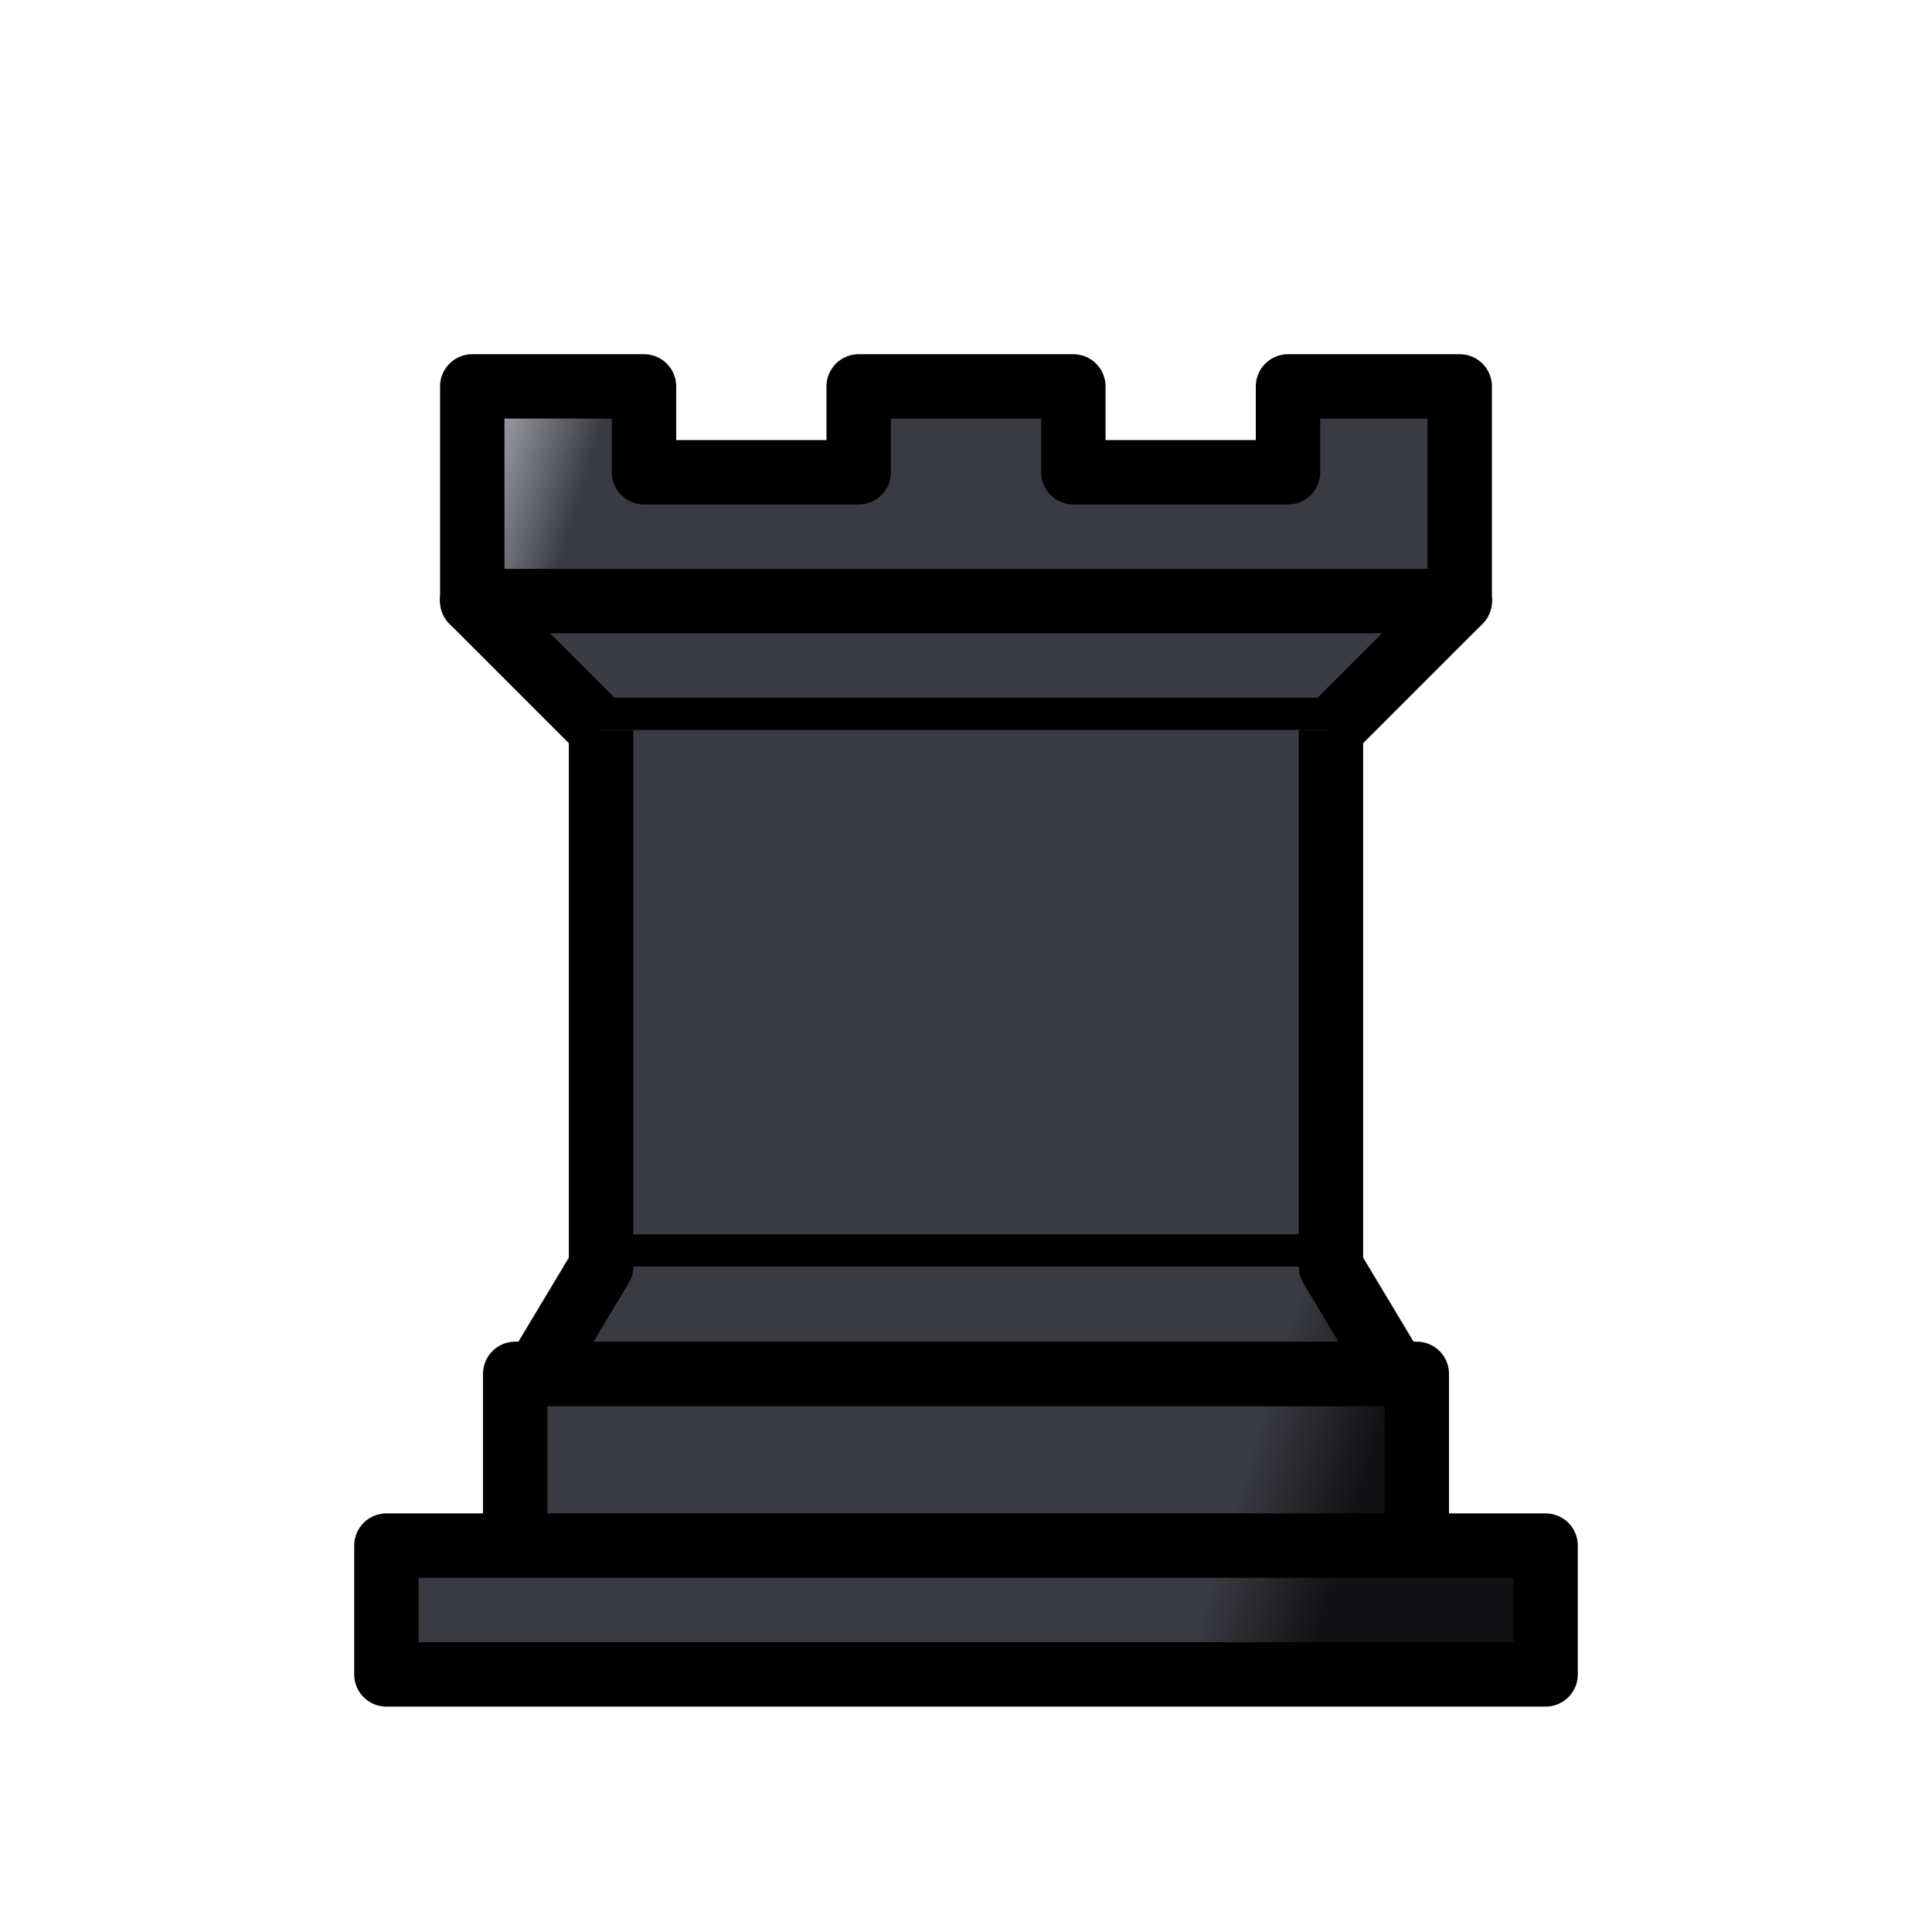
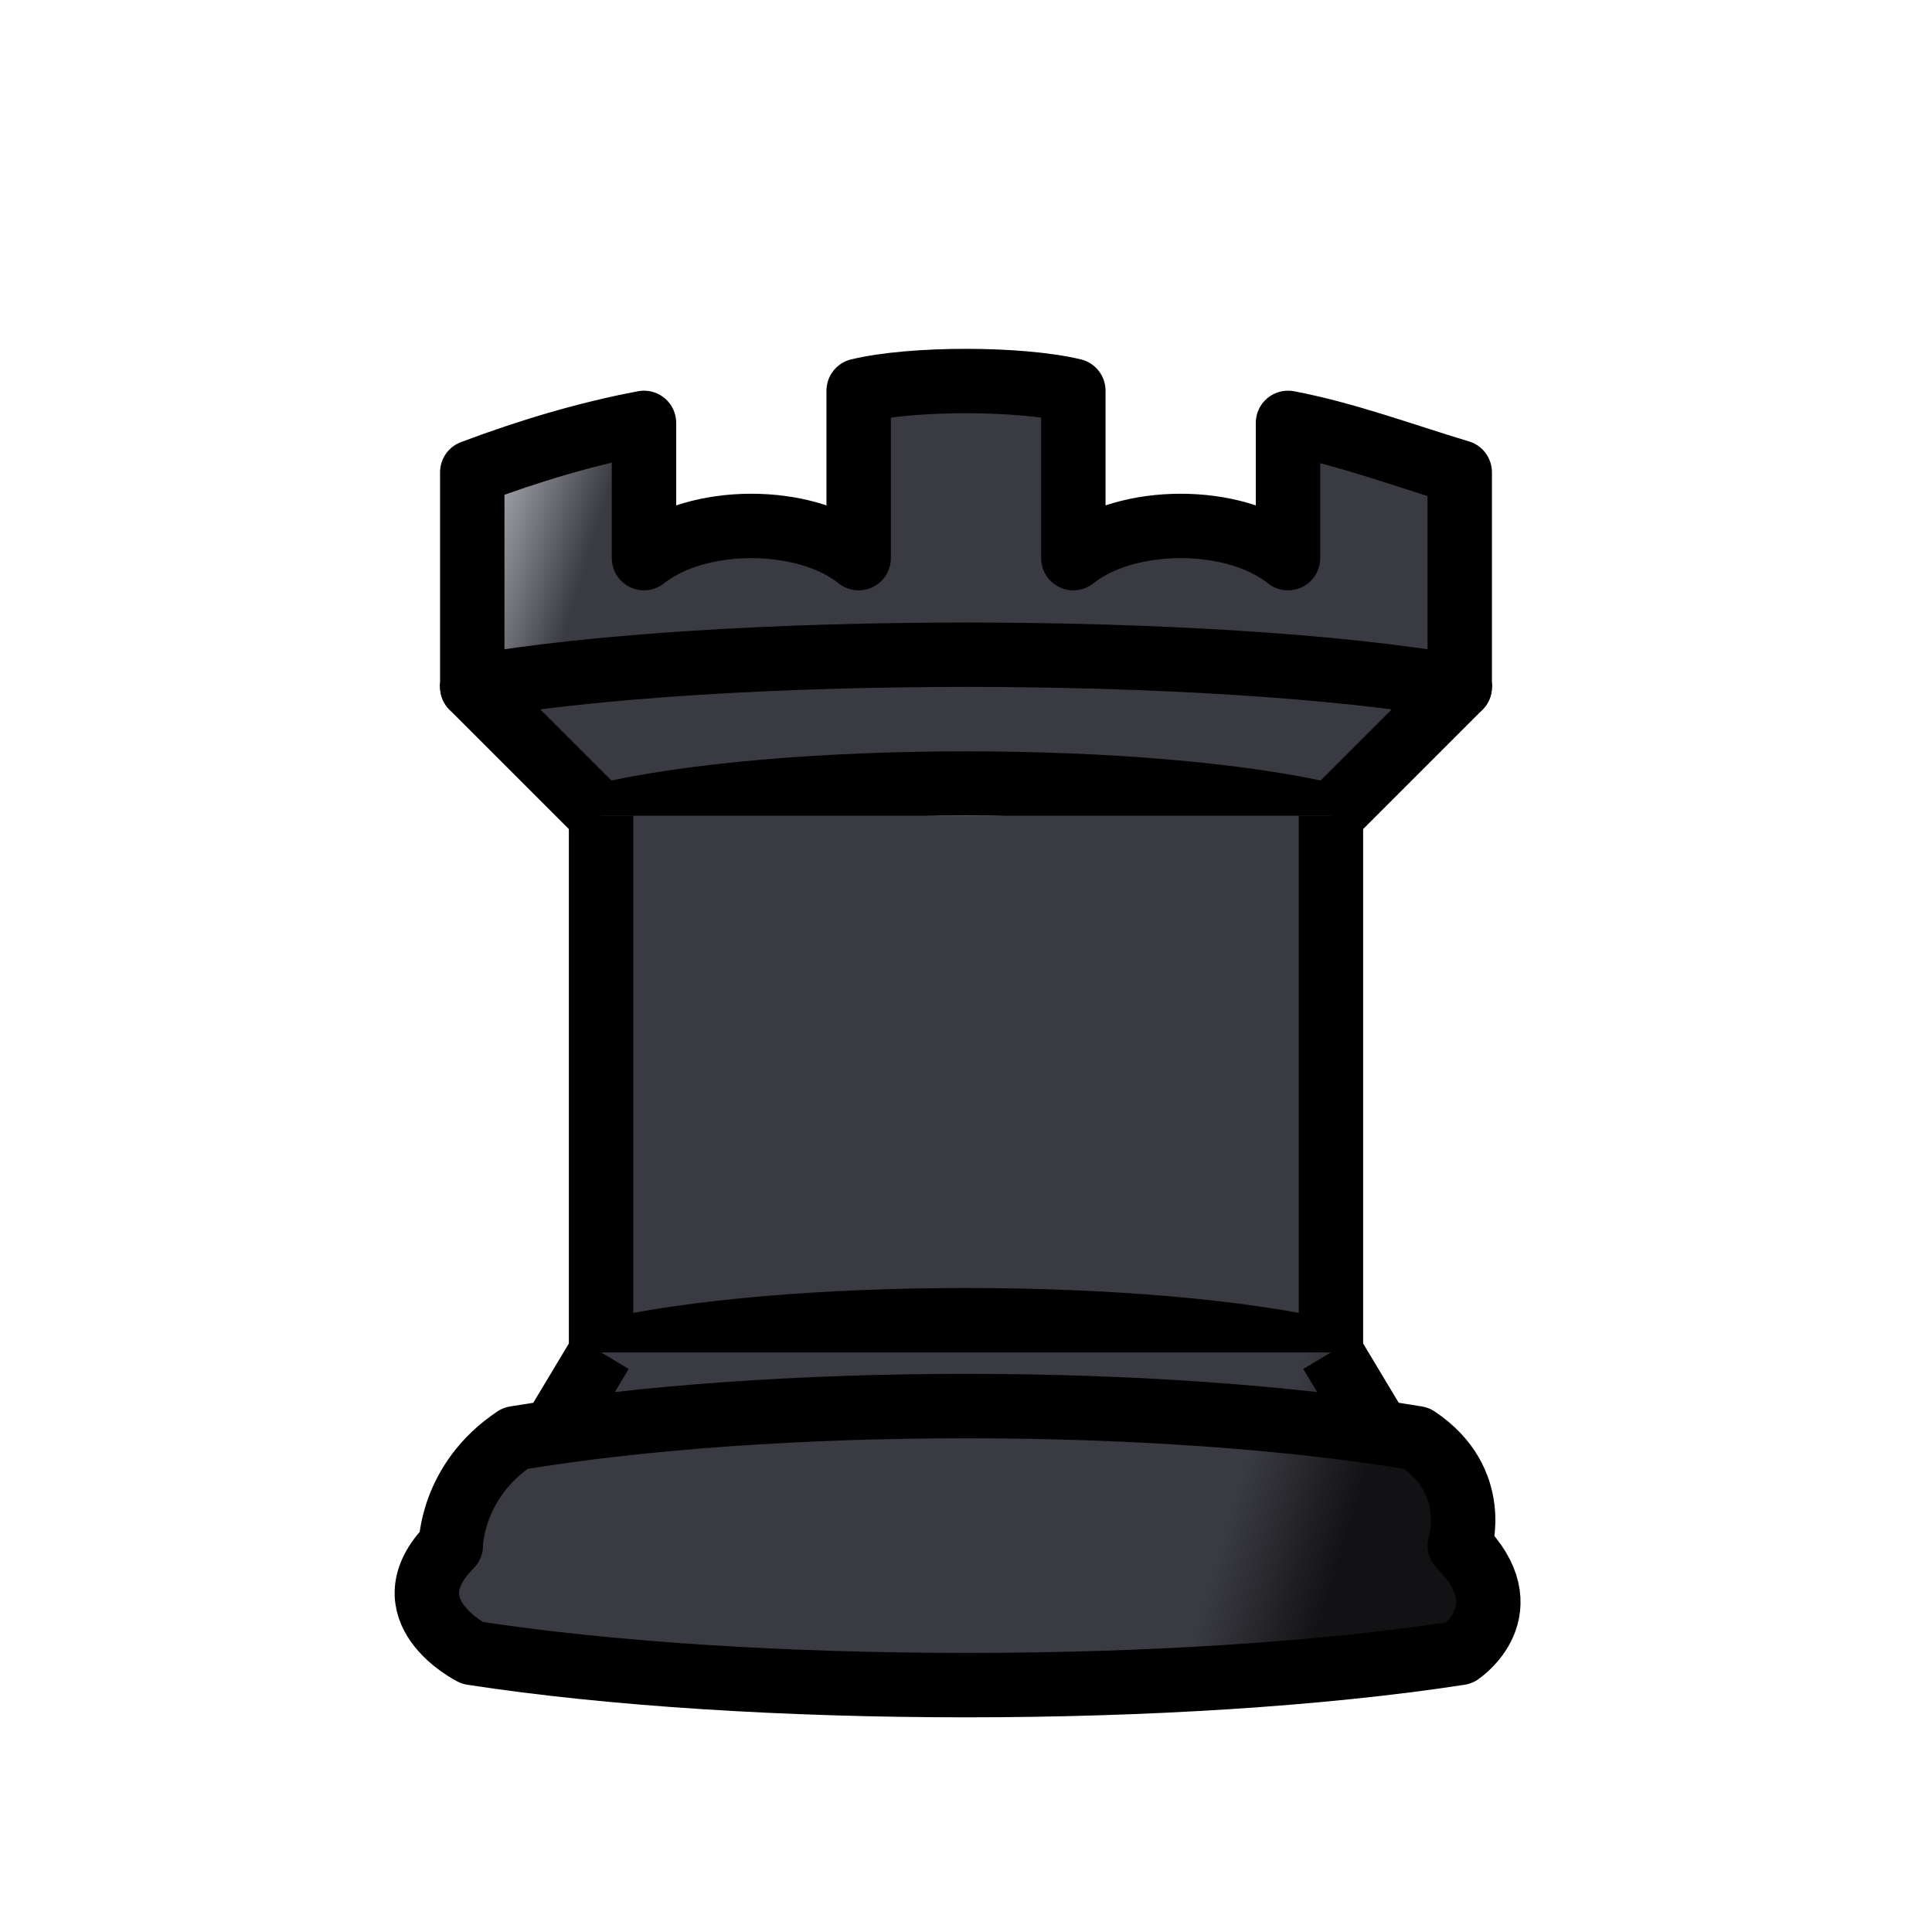
<svg xmlns="http://www.w3.org/2000/svg" viewBox="0 0 45 45">
  <defs>
    <linearGradient id="gW" gradientUnits="userSpaceOnUse" x1="6" y1="15" x2="39" y2="25">
      <stop offset="0" stop-color="#ffffff" />
      <stop offset="0.62" stop-color="#ffffff" />
      <stop offset="0.72" stop-color="#aeaeb8" />
      <stop offset="1" stop-color="#aeaeb8" />
    </linearGradient>
    <linearGradient id="gB" gradientUnits="userSpaceOnUse" x1="6" y1="15" x2="39" y2="25">
      <stop offset="0" stop-color="#aeaeb8" />
      <stop offset="0.1" stop-color="#aeaeb8" />
      <stop offset="0.18" stop-color="#3a3a42" />
      <stop offset="0.8" stop-color="#3a3a42" />
      <stop offset="0.88" stop-color="#121214" />
      <stop offset="1" stop-color="#121214" />
    </linearGradient>
+     <linearGradient id="gW-B" gradientUnits="userSpaceOnUse" x1="14" y1="17.5" x2="39" y2="25">
+       <stop offset="0" stop-color="#ffffff" />
+       <stop offset="0.62" stop-color="#ffffff" />
+       <stop offset="0.72" stop-color="#aeaeb8" />
+       <stop offset="1" stop-color="#aeaeb8" />
+     </linearGradient>
+     <linearGradient id="gB-B" gradientUnits="userSpaceOnUse" x1="14" y1="17.5" x2="39" y2="25">
+       <stop offset="0" stop-color="#aeaeb8" />
+       <stop offset="0.1" stop-color="#aeaeb8" />
+       <stop offset="0.18" stop-color="#3a3a42" />
+       <stop offset="0.8" stop-color="#3a3a42" />
+       <stop offset="0.88" stop-color="#121214" />
+       <stop offset="1" stop-color="#121214" />
+     </linearGradient>
    <radialGradient id="gW-dot" cx="0.32" cy="0.3" r="0.85">
      <stop offset="0" stop-color="#ffffff" />
-       <stop offset="0.55" stop-color="#ffffff" />
-       <stop offset="1" stop-color="#aeaeb8" />
+       <stop offset="0.3" stop-color="#ffffff" />
+       <stop offset="0.55" stop-color="#3a3a42" />
+       <stop offset="1" stop-color="#121214" />
    </radialGradient>
    <radialGradient id="gB-dot" cx="0.32" cy="0.3" r="0.9">
      <stop offset="0" stop-color="#aeaeb8" />
      <stop offset="0.3" stop-color="#aeaeb8" />
      <stop offset="0.55" stop-color="#3a3a42" />
      <stop offset="1" stop-color="#121214" />
    </radialGradient>
  </defs>
-   <g fill="url(#gB)" fill-rule="evenodd" stroke="#000" stroke-linecap="round" stroke-linejoin="round" stroke-width="1.5">
-     <path stroke-linecap="butt" d="M9 39h27v-3H9zm3-3v-4h21v4zm-1-22V9h4v2h5V9h5v2h5V9h4v5" />
-     <path d="m34 14-3 3H14l-3-3" />
-     <path stroke-linecap="butt" stroke-linejoin="miter" d="M31 17v12.5H14V17" />
-     <path d="m31 29.5 1.5 2.5h-20l1.5-2.5" />
-     <path fill="none" stroke-linejoin="miter" d="M11 14h23" />
+   <g fill="none" fill-rule="evenodd" stroke="#000" stroke-linecap="round" stroke-linejoin="round" stroke-width="1.5">
+     <g transform="translate(0,2)">
+       <path fill="url(#gB)" stroke-linecap="butt" d="M11 14V9c1.33-.5 2.67-.9 4-1.15V11c1.25-1 3.75-1 5 0V7.1c1.25-.3 3.75-.3 5 0V11c1.25-1 3.75-1 5 0V7.85c1.33.25 2.67.75 4 1.15v5" />
+       <path fill="url(#gB)" d="m34 14-3 3c-4.25-1-12.75-1-17 0l-3-3" />
+       <path fill="url(#gB)" stroke-linecap="butt" stroke-linejoin="miter" d="M31 17v12.5c-4.25-1-12.75-1-17 0V17" />
+       <path stroke-linejoin="miter" d="M11 14c5.75-1 17.25-1 23 0" />
+       <path fill="url(#gB)" stroke-linecap="butt" d="m31 29.5 1.5 2.5c-5-1-15-1-20 0l1.5-2.5" />
+       <path fill="url(#gB)" stroke-linecap="butt" d="M12 36v-4c5.25-1 15.75-1 21 0v4c-5.25-1-15.75-1-21 0Z" />
+     </g>
+     <g transform="translate(0,0.0)">
+       <path fill="url(#gB)" stroke-linecap="butt" d="M12 33.5C10.5 34.5 10.5 36 10.5 36C9 37.5 11 38.5 11 38.5C17.5 39.5 27.5 39.5 34 38.5C34 38.5 35.5 37.5 34 36C34 36 34.5 34.5 33 33.5C27 32.5 18 32.5 12 33.5Z" />
+     </g>
  </g>
</svg>
